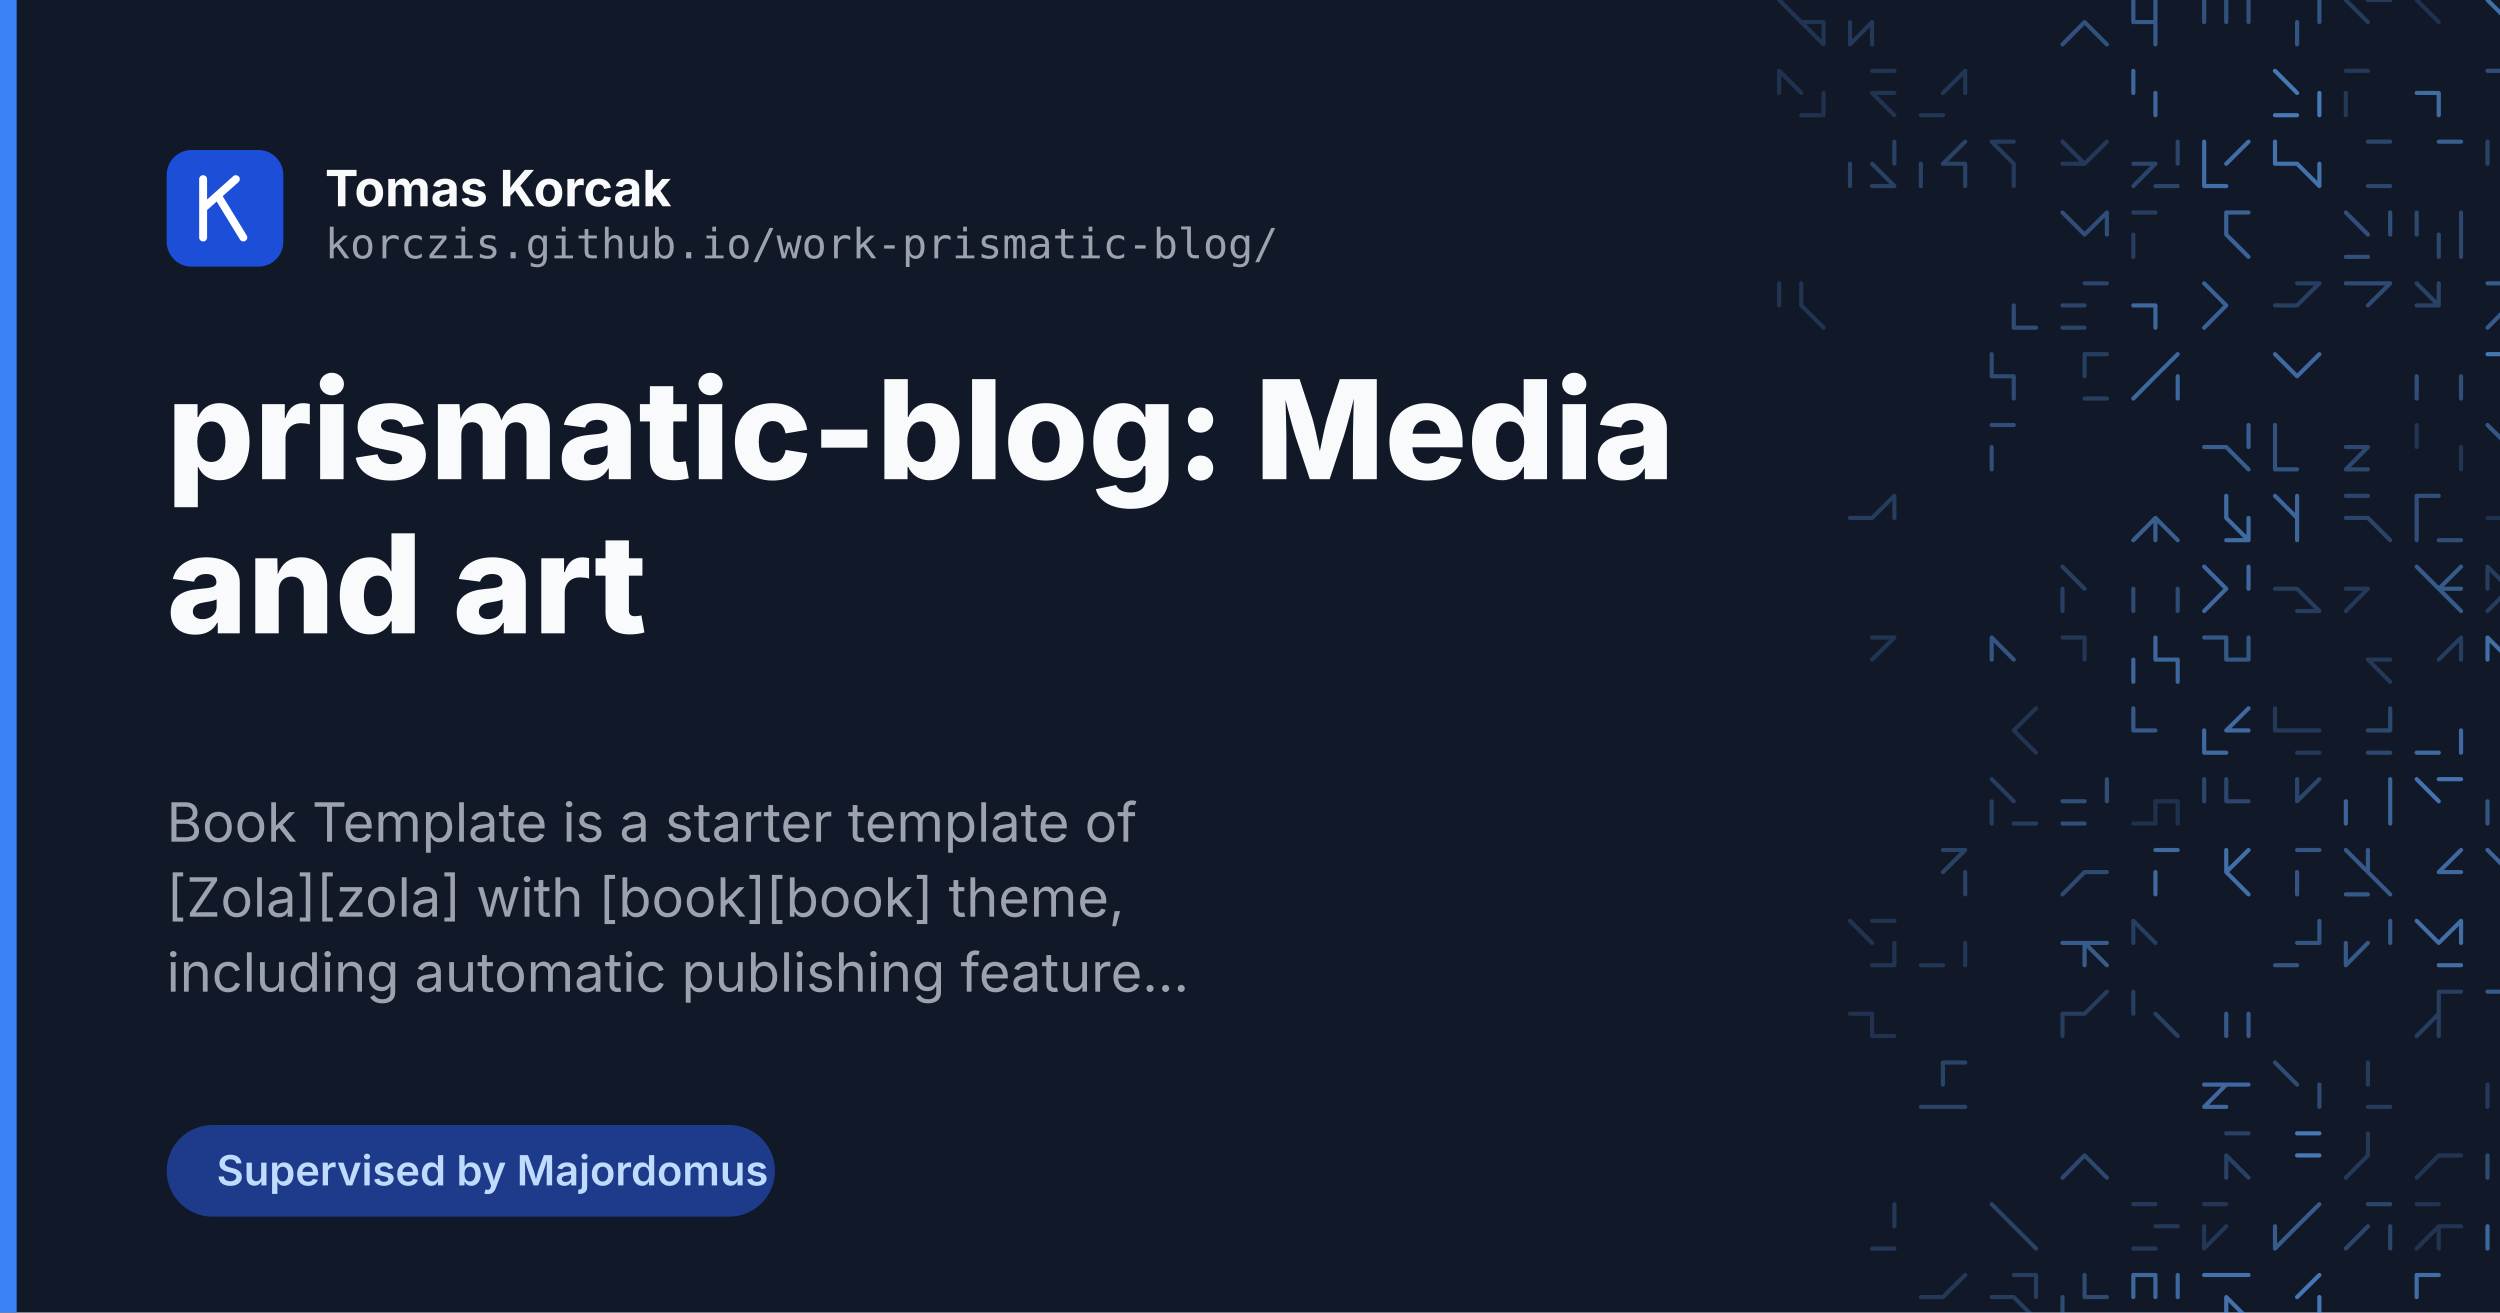
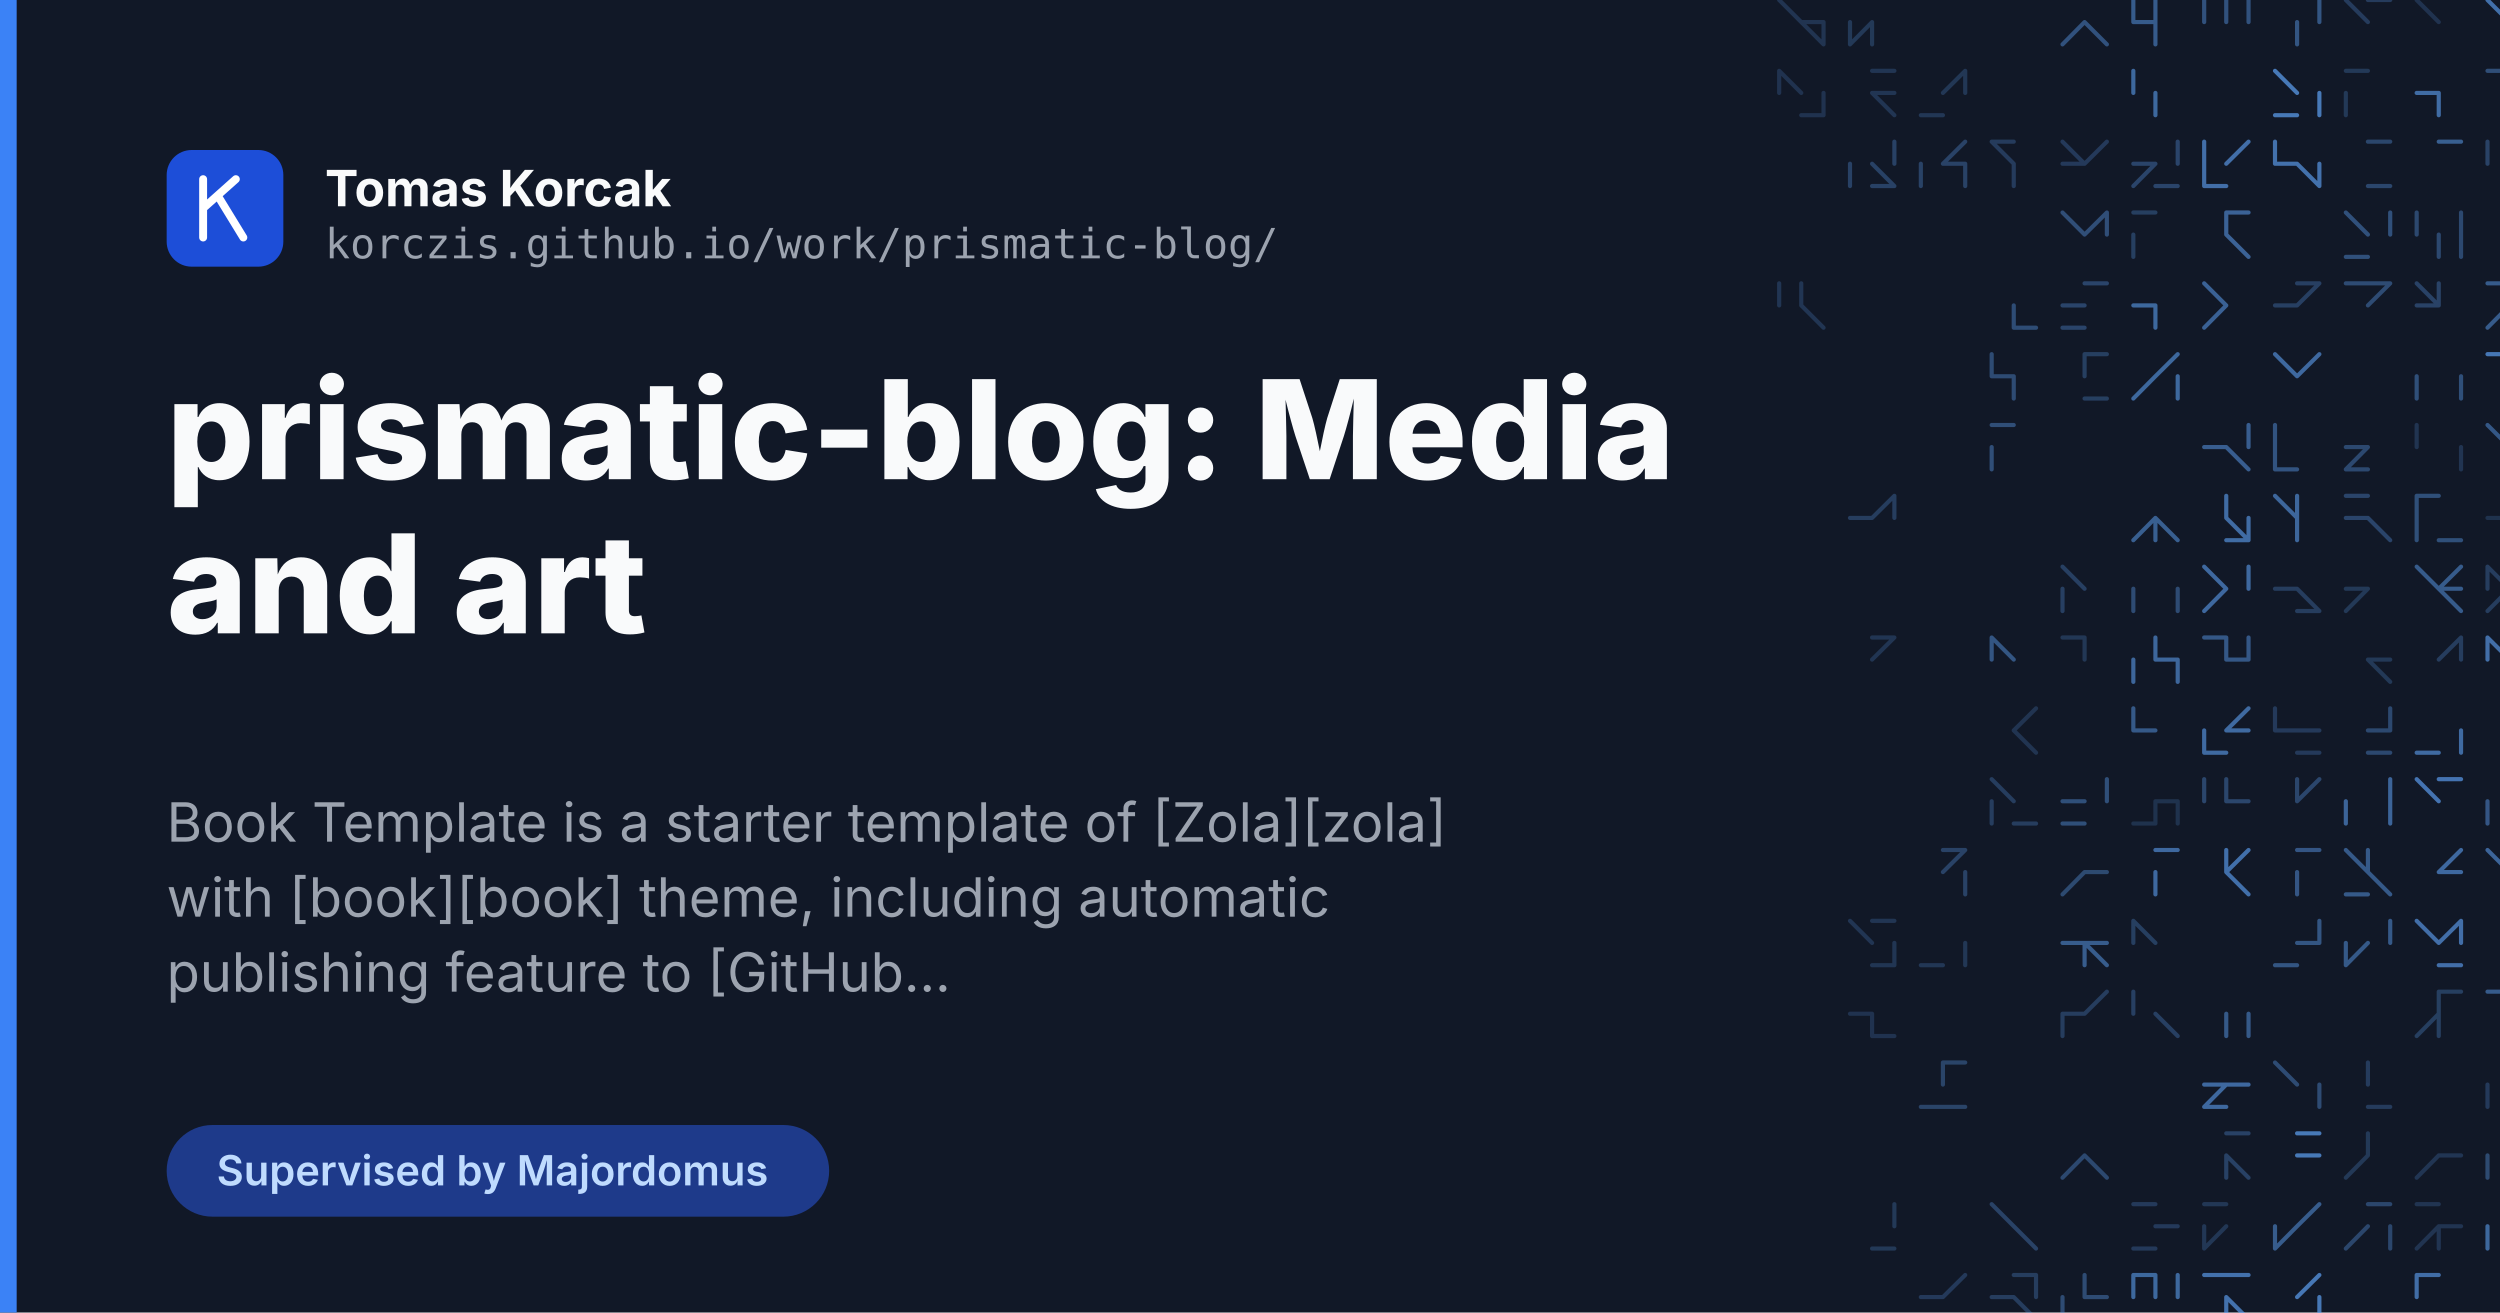
- <svg xmlns="http://www.w3.org/2000/svg" width="1200" height="630" viewBox="0 0 1200 630">
+ <svg xmlns="http://www.w3.org/2000/svg" width="1200" height="630" viewBox="0 0 1200 630" xml:lang="en">
  <rect width="1200" height="630" fill="#111827" />
  <g fill="none" stroke="#60a5fa" stroke-width="2" stroke-linecap="round">
    <path d="M864.6 10.6L875.3 21.3M875.3 10.6L875.3 21.3M854.0 0.0L864.6 10.6M864.6 10.6L875.3 10.6" opacity="0.20" />
    <path d="M888.0 10.6L888.0 21.3M898.6 10.6L888.0 21.3M898.6 10.6L898.6 21.3" opacity="0.23" />
    <path d="M1000.6 10.6L1011.3 21.3M1000.6 10.6L990.0 21.3" opacity="0.41" />
    <path d="M1024.0 10.6L1034.6 10.6M1034.6 0.0L1034.6 10.6M1024.0 0.0L1024.0 10.6M1034.6 10.6L1034.6 21.3" opacity="0.47" />
    <path d="M1068.6 0.0L1068.6 10.6M1079.3 0.0L1079.3 10.6M1058.0 0.0L1058.0 10.6M1058.0 0.0L1058.0 10.6" opacity="0.41" />
    <path d="M1113.3 0.0L1113.3 10.6M1102.6 10.6L1102.6 21.3M1113.3 0.0L1113.3 10.6" opacity="0.43" />
    <path d="M1136.6 0.0L1147.3 0.0M1126.0 0.0L1136.6 10.6" opacity="0.25" />
    <path d="M1160.0 0.0L1170.6 10.6M1160.0 0.0L1170.6 10.6M1160.0 0.0L1170.6 10.6" opacity="0.19" />
    <path d="M1204.6 0.0L1215.3 0.0M1194.0 0.0L1204.6 10.6" opacity="0.62" />
    <path d="M1238.6 10.6L1238.6 21.3M1238.6 10.6L1228.0 21.3" opacity="0.36" />
    <path d="M875.3 44.6L875.3 55.3M854.0 34.0L864.6 44.6M854.0 34.0L854.0 44.6M864.6 55.3L875.3 55.3" opacity="0.19" />
    <path d="M898.6 44.6L909.3 55.3M898.6 44.6L909.3 55.3M898.6 34.0L909.3 34.0M898.6 44.6L909.3 44.6" opacity="0.21" />
    <path d="M943.3 34.0L932.6 44.6M943.3 34.0L943.3 44.6M922.0 55.3L932.6 55.3" opacity="0.22" />
    <path d="M1034.6 44.6L1034.6 55.3M1024.0 34.0L1024.0 44.6" opacity="0.56" />
    <path d="M1092.0 34.0L1102.6 44.6M1092.0 55.3L1102.6 55.3M1092.0 55.3L1102.6 55.3M1113.3 44.6L1113.3 55.3" opacity="0.68" />
    <path d="M1126.0 34.0L1136.6 34.0M1126.0 44.6L1126.0 55.3" opacity="0.23" />
    <path d="M1170.6 44.6L1170.6 55.3M1160.0 44.6L1170.6 44.6" opacity="0.59" />
    <path d="M1204.6 34.0L1204.6 44.6M1215.3 44.6L1215.3 55.3M1194.0 34.0L1204.6 34.0" opacity="0.38" />
    <path d="M1228.0 34.0L1238.6 34.0M1228.0 44.6L1238.6 44.6M1249.3 44.6L1249.3 55.3" opacity="0.46" />
    <path d="M888.0 78.6L888.0 89.3M909.3 68.0L909.3 78.6M898.6 89.3L909.3 89.3M898.6 78.6L909.3 89.3" opacity="0.29" />
    <path d="M932.6 78.6L943.3 78.6M922.0 78.6L922.0 89.3M943.3 78.6L943.3 89.3M943.3 68.0L932.6 78.6" opacity="0.30" />
    <path d="M966.6 78.6L966.6 89.3M956.0 68.0L966.6 68.0M966.6 78.6L966.6 89.3M956.0 68.0L966.6 78.6" opacity="0.25" />
    <path d="M990.0 78.6L1000.6 78.6M1011.3 68.0L1000.6 78.6M990.0 68.0L1000.6 78.6" opacity="0.24" />
    <path d="M1034.6 89.3L1045.3 89.3M1024.0 78.6L1034.6 78.6M1034.6 78.6L1024.0 89.3M1045.3 68.0L1045.3 78.6" opacity="0.32" />
    <path d="M1079.3 68.0L1068.6 78.6M1058.0 78.6L1058.0 89.3M1058.0 68.0L1058.0 78.6M1058.0 89.3L1068.6 89.3" opacity="0.61" />
    <path d="M1092.0 68.0L1092.0 78.6M1092.0 78.6L1102.6 78.6M1102.6 78.6L1113.3 89.3M1113.3 78.6L1113.3 89.3" opacity="0.63" />
    <path d="M1136.6 89.3L1147.3 89.3M1136.6 68.0L1147.3 68.0" opacity="0.33" />
    <path d="M1170.6 68.0L1181.3 68.0M1170.6 68.0L1181.3 68.0" opacity="0.50" />
    <path d="M1194.0 68.0L1194.0 78.6M1204.6 89.3L1215.3 89.3" opacity="0.30" />
    <path d="M1249.3 68.0L1249.3 78.6M1238.6 68.0L1238.6 78.6M1249.3 68.0L1249.3 78.6" opacity="0.59" />
    <path d="M1011.3 102.0L1000.6 112.6M990.0 102.0L1000.6 112.6M1011.3 102.0L1011.3 112.6" opacity="0.38" />
    <path d="M1024.0 102.0L1034.6 102.0M1024.0 112.6L1024.0 123.3" opacity="0.27" />
    <path d="M1068.6 112.6L1079.3 123.3M1068.6 102.0L1068.6 112.6M1068.6 102.0L1079.3 102.0" opacity="0.53" />
    <path d="M1126.0 123.3L1136.6 123.3M1147.3 102.0L1147.3 112.6M1126.0 102.0L1136.6 112.6M1147.3 102.0L1147.3 112.6" opacity="0.40" />
    <path d="M1160.0 102.0L1160.0 112.6M1181.3 112.6L1181.3 123.3M1181.3 102.0L1181.3 112.6M1170.6 112.6L1170.6 123.3" opacity="0.34" />
    <path d="M864.6 146.6L875.3 157.3M864.6 136.0L864.6 146.6M854.0 136.0L854.0 146.6" opacity="0.21" />
    <path d="M966.6 146.6L966.6 157.3M966.6 157.3L977.3 157.3" opacity="0.37" />
    <path d="M990.0 157.3L1000.6 157.3M990.0 146.6L1000.6 146.6M1000.6 136.0L1011.3 136.0" opacity="0.32" />
    <path d="M1024.0 146.6L1034.6 146.6M1034.6 146.6L1034.6 157.3" opacity="0.56" />
    <path d="M1058.0 136.0L1068.6 146.6M1068.6 146.6L1058.0 157.3" opacity="0.52" />
    <path d="M1102.6 136.0L1113.3 136.0M1092.0 146.6L1102.6 146.6M1113.3 136.0L1102.6 146.6" opacity="0.28" />
    <path d="M1147.3 136.0L1136.6 146.6M1147.3 136.0L1136.6 146.6M1136.6 136.0L1147.3 136.0M1126.0 136.0L1136.6 136.0" opacity="0.36" />
    <path d="M1160.0 136.0L1170.6 146.6M1170.6 136.0L1170.6 146.6M1160.0 146.6L1170.6 146.6M1170.6 136.0L1170.6 146.6" opacity="0.30" />
    <path d="M1204.6 146.6L1194.0 157.3M1194.0 136.0L1204.6 136.0M1204.6 136.0L1204.6 146.6" opacity="0.47" />
    <path d="M966.6 180.6L966.6 191.3M956.0 170.0L956.0 180.6M956.0 180.6L966.6 180.6" opacity="0.36" />
    <path d="M1000.6 191.3L1011.3 191.3M1000.6 170.0L1011.3 170.0M1000.6 170.0L1000.6 180.6" opacity="0.27" />
    <path d="M1045.3 170.0L1034.6 180.6M1034.6 180.6L1024.0 191.3M1045.3 180.6L1045.3 191.3" opacity="0.56" />
    <path d="M1092.0 170.0L1102.6 180.6M1113.3 170.0L1102.6 180.6" opacity="0.57" />
    <path d="M1181.3 180.6L1181.3 191.3M1160.0 180.6L1160.0 191.3" opacity="0.39" />
    <path d="M1194.0 170.0L1204.6 170.0M1204.6 170.0L1204.6 180.6M1204.6 180.6L1215.3 180.6" opacity="0.67" />
    <path d="M1238.6 180.6L1249.3 180.6M1228.0 191.3L1238.6 191.3M1238.6 170.0L1249.3 170.0M1228.0 170.0L1238.6 170.0" opacity="0.27" />
    <path d="M956.0 214.6L956.0 225.3M956.0 214.6L956.0 225.3M956.0 204.0L966.6 204.0" opacity="0.38" />
    <path d="M1079.3 204.0L1079.3 214.6M1068.6 214.6L1079.3 225.3M1058.0 214.6L1068.6 214.6" opacity="0.49" />
    <path d="M1092.0 225.3L1102.6 225.3M1092.0 204.0L1092.0 214.6M1092.0 214.6L1092.0 225.3M1092.0 214.6L1092.0 225.3" opacity="0.42" />
    <path d="M1126.0 225.3L1136.6 225.3M1126.0 214.6L1136.6 214.6M1136.6 214.6L1126.0 225.3M1126.0 214.6L1136.6 214.6" opacity="0.34" />
    <path d="M1181.3 214.6L1181.3 225.3M1160.0 204.0L1160.0 214.6" opacity="0.20" />
    <path d="M1194.0 204.0L1204.6 214.6M1204.6 214.6L1215.3 214.6M1215.3 214.6L1215.3 225.3" opacity="0.45" />
    <path d="M1249.3 204.0L1249.3 214.6M1249.3 204.0L1238.6 214.6M1238.6 204.0L1238.6 214.6M1228.0 214.6L1238.6 214.6" opacity="0.34" />
    <path d="M909.3 238.0L909.3 248.6M909.3 238.0L898.6 248.6M888.0 248.6L898.6 248.6M909.3 238.0L898.6 248.6" opacity="0.26" />
    <path d="M1034.6 248.6L1034.6 259.3M1034.6 248.6L1045.3 259.3M1034.6 248.6L1024.0 259.3" opacity="0.50" />
    <path d="M1068.6 248.6L1079.3 259.3M1079.3 248.6L1079.3 259.3M1068.6 238.0L1068.6 248.6M1068.6 259.3L1079.3 259.3" opacity="0.59" />
    <path d="M1092.0 238.0L1102.6 248.6M1102.6 238.0L1102.6 248.6M1102.6 248.6L1102.6 259.3" opacity="0.55" />
    <path d="M1126.0 248.6L1136.6 248.6M1136.6 248.6L1147.3 259.3M1126.0 238.0L1136.6 238.0" opacity="0.32" />
    <path d="M1160.0 248.6L1160.0 259.3M1160.0 238.0L1170.6 238.0M1170.6 259.3L1181.3 259.3M1160.0 238.0L1160.0 248.6" opacity="0.39" />
    <path d="M1194.0 248.6L1204.6 248.6M1204.6 238.0L1204.6 248.6" opacity="0.18" />
    <path d="M1228.0 248.6L1238.6 248.6M1238.6 248.6L1238.6 259.3" opacity="0.20" />
    <path d="M990.0 282.6L990.0 293.3M990.0 272.0L1000.6 282.6" opacity="0.28" />
    <path d="M1045.3 282.6L1045.3 293.3M1024.0 282.6L1024.0 293.3" opacity="0.36" />
    <path d="M1068.6 282.6L1058.0 293.3M1079.3 272.0L1079.3 282.6M1058.0 272.0L1068.6 282.6" opacity="0.57" />
    <path d="M1092.0 282.6L1102.6 282.6M1102.6 282.6L1113.3 293.3M1102.6 293.3L1113.3 293.3M1102.6 282.6L1113.3 293.3" opacity="0.26" />
    <path d="M1126.0 282.6L1136.6 282.6M1136.6 282.6L1126.0 293.3" opacity="0.23" />
    <path d="M1160.0 272.0L1170.6 282.6M1181.3 272.0L1170.6 282.6M1170.6 282.6L1181.3 282.6M1170.6 282.6L1181.3 293.3" opacity="0.47" />
    <path d="M1194.0 272.0L1194.0 282.6M1194.0 272.0L1204.6 282.6M1204.6 272.0L1215.3 272.0M1204.6 282.6L1194.0 293.3" opacity="0.26" />
    <path d="M1228.0 272.0L1238.6 282.6M1228.0 272.0L1238.6 272.0M1238.6 272.0L1249.3 272.0" opacity="0.50" />
    <path d="M909.3 306.0L898.6 316.6M898.6 306.0L909.3 306.0" opacity="0.21" />
    <path d="M956.0 306.0L956.0 316.6M956.0 306.0L956.0 316.6M956.0 306.0L966.6 316.6" opacity="0.43" />
    <path d="M1000.6 306.0L1000.6 316.6M990.0 306.0L1000.6 306.0M1000.6 306.0L1000.6 316.6" opacity="0.22" />
    <path d="M1034.6 306.0L1034.6 316.6M1024.0 316.6L1024.0 327.3M1045.3 316.6L1045.3 327.3M1034.6 316.6L1045.3 316.6" opacity="0.55" />
    <path d="M1058.0 306.0L1068.6 306.0M1068.6 306.0L1068.6 316.6M1068.6 316.6L1079.3 316.6M1079.3 306.0L1079.3 316.6" opacity="0.45" />
    <path d="M1136.6 316.6L1147.3 316.6M1136.6 316.6L1147.3 327.3" opacity="0.23" />
    <path d="M1181.3 306.0L1181.3 316.6M1181.3 306.0L1170.6 316.6" opacity="0.26" />
    <path d="M1194.0 306.0L1194.0 316.6M1194.0 306.0L1204.6 316.6M1204.6 316.6L1204.6 327.3" opacity="0.61" />
    <path d="M1228.0 306.0L1228.0 316.6M1249.3 316.6L1249.3 327.3M1238.6 316.6L1249.3 327.3" opacity="0.43" />
    <path d="M977.3 340.0L966.6 350.6M966.6 350.6L977.3 361.3" opacity="0.20" />
    <path d="M1024.0 350.6L1034.6 350.6M1024.0 340.0L1024.0 350.6M1024.0 340.0L1024.0 350.6" opacity="0.46" />
    <path d="M1058.0 350.6L1058.0 361.3M1058.0 361.3L1068.6 361.3M1068.6 350.6L1079.3 350.6M1079.3 340.0L1068.6 350.6" opacity="0.58" />
    <path d="M1102.6 361.3L1113.3 361.3M1092.0 350.6L1102.6 350.6M1102.6 350.6L1113.3 350.6M1092.0 340.0L1092.0 350.6" opacity="0.24" />
    <path d="M1136.6 361.3L1147.3 361.3M1147.3 340.0L1147.3 350.6M1136.6 350.6L1147.3 350.6" opacity="0.34" />
    <path d="M1181.3 350.6L1181.3 361.3M1160.0 361.3L1170.6 361.3" opacity="0.58" />
    <path d="M966.6 395.3L977.3 395.3M956.0 384.6L956.0 395.3M956.0 374.0L966.6 384.6M956.0 374.0L966.6 384.6" opacity="0.26" />
    <path d="M990.0 384.6L1000.6 384.6M1011.3 374.0L1011.3 384.6M990.0 395.3L1000.6 395.3" opacity="0.39" />
    <path d="M1024.0 395.3L1034.6 395.3M1034.6 384.6L1045.3 384.6M1034.6 384.6L1034.6 395.3M1045.3 384.6L1045.3 395.3" opacity="0.18" />
    <path d="M1068.6 384.6L1079.3 384.6M1058.0 374.0L1058.0 384.6M1068.6 374.0L1068.6 384.6" opacity="0.33" />
    <path d="M1113.3 374.0L1102.6 384.6M1102.6 374.0L1102.6 384.6" opacity="0.33" />
    <path d="M1147.3 384.6L1147.3 395.3M1126.0 384.6L1126.0 395.3M1147.3 374.0L1147.3 384.6" opacity="0.54" />
    <path d="M1170.6 374.0L1181.3 374.0M1160.0 374.0L1170.6 384.6M1160.0 374.0L1170.6 384.6M1160.0 374.0L1170.6 384.6" opacity="0.65" />
    <path d="M1204.6 395.3L1215.3 395.3M1194.0 384.6L1194.0 395.3M1204.6 384.6L1215.3 395.3" opacity="0.44" />
    <path d="M1238.6 384.6L1249.3 395.3M1249.3 374.0L1238.6 384.6M1249.3 374.0L1249.3 384.6" opacity="0.46" />
    <path d="M932.6 408.0L943.3 408.0M932.6 408.0L943.3 408.0M943.3 418.6L943.3 429.3M943.3 408.0L932.6 418.6" opacity="0.30" />
    <path d="M1000.6 418.6L1011.3 418.6M1000.6 418.6L990.0 429.3" opacity="0.35" />
    <path d="M1034.6 418.6L1034.6 429.3M1034.6 408.0L1045.3 408.0" opacity="0.57" />
    <path d="M1068.6 418.6L1079.3 429.3M1079.3 408.0L1068.6 418.6M1068.6 408.0L1068.6 418.6" opacity="0.62" />
    <path d="M1102.6 418.6L1102.6 429.3M1102.6 408.0L1113.3 408.0" opacity="0.44" />
    <path d="M1136.6 408.0L1136.6 418.6M1126.0 429.3L1136.6 429.3M1136.6 418.6L1147.3 429.3M1126.0 408.0L1136.6 418.6" opacity="0.46" />
    <path d="M1170.6 418.6L1181.3 418.6M1181.3 408.0L1170.6 418.6" opacity="0.57" />
    <path d="M1204.6 408.0L1204.6 418.6M1194.0 408.0L1204.6 418.6M1194.0 408.0L1204.6 418.6" opacity="0.54" />
    <path d="M1238.6 418.6L1228.0 429.3M1238.6 418.6L1228.0 429.3M1228.0 418.6L1238.6 418.6M1238.6 418.6L1238.6 429.3" opacity="0.36" />
    <path d="M898.6 442.0L909.3 442.0M888.0 442.0L898.6 452.6M898.6 463.3L909.3 463.3M909.3 452.6L909.3 463.3" opacity="0.21" />
    <path d="M922.0 463.3L932.6 463.3M943.3 452.6L943.3 463.3M943.3 452.6L943.3 463.3M922.0 463.3L932.6 463.3" opacity="0.22" />
    <path d="M1000.6 452.6L1000.6 463.3M1000.6 452.6L1011.3 452.6M1000.6 452.6L1011.3 463.3M990.0 452.6L1000.6 452.6" opacity="0.48" />
    <path d="M1024.0 442.0L1024.0 452.6M1024.0 442.0L1034.6 452.6" opacity="0.27" />
    <path d="M1092.0 463.3L1102.6 463.3M1102.6 452.6L1113.3 452.6M1113.3 442.0L1113.3 452.6" opacity="0.43" />
    <path d="M1136.6 452.6L1126.0 463.3M1147.3 442.0L1147.3 452.6M1126.0 452.6L1126.0 463.3M1136.6 452.6L1126.0 463.3" opacity="0.46" />
    <path d="M1181.3 442.0L1170.6 452.6M1170.6 463.3L1181.3 463.3M1181.3 442.0L1181.3 452.6M1160.0 442.0L1170.6 452.6" opacity="0.61" />
    <path d="M1238.6 452.6L1249.3 452.6M1238.6 452.6L1238.6 463.3M1238.6 452.6L1238.6 463.3" opacity="0.43" />
    <path d="M898.6 486.6L898.6 497.3M898.6 497.3L909.3 497.3M898.6 486.6L898.6 497.3M888.0 486.6L898.6 486.6" opacity="0.19" />
    <path d="M1011.3 476.0L1000.6 486.6M990.0 486.6L990.0 497.3M990.0 486.6L1000.6 486.6M1011.3 476.0L1000.6 486.6" opacity="0.26" />
    <path d="M1034.6 486.6L1045.3 497.3M1024.0 476.0L1024.0 486.6M1034.6 486.6L1045.3 497.3" opacity="0.28" />
    <path d="M1079.3 486.6L1079.3 497.3M1068.6 486.6L1068.6 497.3" opacity="0.46" />
    <path d="M1170.6 486.6L1160.0 497.3M1170.6 486.6L1170.6 497.3M1170.6 476.0L1170.6 486.6M1170.6 476.0L1181.3 476.0" opacity="0.27" />
    <path d="M1194.0 476.0L1204.6 476.0M1204.6 486.6L1215.3 486.6" opacity="0.47" />
    <path d="M1249.3 476.0L1249.3 486.6M1238.6 497.3L1249.3 497.3M1228.0 497.3L1238.6 497.3M1249.3 476.0L1249.3 486.6" opacity="0.57" />
    <path d="M922.0 531.3L932.6 531.3M932.6 531.3L943.3 531.3M932.6 510.0L932.6 520.6M932.6 510.0L943.3 510.0" opacity="0.31" />
    <path d="M1058.0 531.3L1068.6 531.3M1058.0 520.6L1068.6 520.6M1068.6 520.6L1079.3 520.6M1068.6 520.6L1058.0 531.3" opacity="0.57" />
    <path d="M1092.0 510.0L1102.6 520.6M1113.3 520.6L1113.3 531.3" opacity="0.36" />
    <path d="M1136.6 531.3L1147.3 531.3M1136.6 510.0L1136.6 520.6" opacity="0.25" />
    <path d="M1194.0 520.6L1194.0 531.3M1204.6 510.0L1215.3 510.0" opacity="0.24" />
    <path d="M1228.0 520.6L1238.6 520.6M1238.6 510.0L1238.6 520.6M1238.6 531.3L1249.3 531.3M1228.0 531.3L1238.6 531.3" opacity="0.68" />
    <path d="M1000.6 554.6L1011.3 565.3M1000.6 554.6L990.0 565.3" opacity="0.34" />
    <path d="M1068.6 544.0L1079.3 544.0M1068.6 554.6L1079.3 565.3M1068.6 554.6L1068.6 565.3M1068.6 554.6L1079.3 565.3" opacity="0.29" />
    <path d="M1102.6 544.0L1113.3 544.0M1102.6 554.6L1113.3 554.6" opacity="0.68" />
    <path d="M1136.6 554.6L1126.0 565.3M1136.6 554.6L1126.0 565.3M1136.6 544.0L1136.6 554.6" opacity="0.23" />
    <path d="M1170.6 554.6L1181.3 554.6M1170.6 554.6L1160.0 565.3" opacity="0.21" />
    <path d="M1215.3 554.6L1215.3 565.3M1194.0 554.6L1194.0 565.3M1194.0 554.6L1194.0 565.3M1215.3 544.0L1204.6 554.6" opacity="0.35" />
    <path d="M1238.6 554.6L1228.0 565.3M1249.3 554.6L1249.3 565.3M1238.6 554.6L1249.3 554.6M1238.6 554.6L1228.0 565.3" opacity="0.67" />
    <path d="M909.3 578.0L909.3 588.6M909.3 578.0L909.3 588.6M898.6 599.3L909.3 599.3" opacity="0.23" />
    <path d="M966.6 588.6L977.3 599.3M956.0 578.0L966.6 588.6" opacity="0.30" />
    <path d="M1034.6 588.6L1045.3 588.6M1024.0 599.3L1034.6 599.3M1024.0 578.0L1034.6 578.0" opacity="0.24" />
    <path d="M1058.0 588.6L1058.0 599.3M1058.0 578.0L1068.6 578.0M1068.6 588.6L1058.0 599.3" opacity="0.22" />
    <path d="M1113.3 578.0L1102.6 588.6M1102.6 588.6L1092.0 599.3M1092.0 588.6L1092.0 599.3M1113.3 578.0L1102.6 588.6" opacity="0.48" />
    <path d="M1147.3 588.6L1147.3 599.3M1136.6 588.6L1126.0 599.3M1136.6 578.0L1147.3 578.0" opacity="0.33" />
    <path d="M1160.0 578.0L1170.6 578.0M1170.6 588.6L1160.0 599.3M1170.6 588.6L1170.6 599.3M1170.6 588.6L1181.3 588.6" opacity="0.20" />
    <path d="M1194.0 588.6L1194.0 599.3M1204.6 588.6L1215.3 599.3" opacity="0.56" />
    <path d="M1238.6 588.6L1238.6 599.3M1228.0 599.3L1238.6 599.3M1238.6 599.3L1249.3 599.3" opacity="0.31" />
    <path d="M943.3 612.0L932.6 622.6M922.0 622.6L932.6 622.6M932.6 633.3L943.3 633.3M932.6 633.3L943.3 633.3" opacity="0.24" />
    <path d="M977.3 612.0L977.3 622.6M966.6 622.6L977.3 633.3M966.6 612.0L977.3 612.0M956.0 622.6L966.6 622.6" opacity="0.26" />
    <path d="M990.0 622.6L990.0 633.3M1000.6 622.6L1011.3 622.6M1000.6 622.6L1011.3 622.6M1000.6 612.0L1000.6 622.6" opacity="0.36" />
    <path d="M1034.6 612.0L1034.6 622.6M1024.0 612.0L1034.6 612.0M1045.3 612.0L1045.3 622.6M1024.0 612.0L1024.0 622.6" opacity="0.56" />
    <path d="M1058.0 612.0L1068.6 612.0M1068.6 622.6L1068.6 633.3M1068.6 612.0L1079.3 612.0M1068.6 622.6L1079.3 633.3" opacity="0.63" />
    <path d="M1113.3 612.0L1102.6 622.6M1113.3 622.6L1113.3 633.3M1102.6 633.3L1113.3 633.3M1113.3 612.0L1102.6 622.6" opacity="0.67" />
    <path d="M1160.0 633.3L1170.6 633.3M1160.0 612.0L1160.0 622.6M1160.0 612.0L1170.6 612.0" opacity="0.60" />
    <path d="M1194.0 633.3L1204.6 633.3M1204.6 622.6L1215.3 622.6M1204.6 622.6L1215.3 622.6" opacity="0.66" />
    <path d="M875.3 656.6L875.3 667.3M864.6 656.6L875.3 656.6" opacity="0.22" />
    <path d="M1011.3 646.0L1000.6 656.6M1000.6 656.6L990.0 667.3" opacity="0.27" />
    <path d="M1102.6 656.6L1092.0 667.3M1102.6 656.6L1113.3 667.3M1092.0 646.0L1102.6 656.6" opacity="0.32" />
    <path d="M1126.0 646.0L1136.6 656.6M1147.3 646.0L1147.3 656.6" opacity="0.67" />
    <path d="M1181.3 656.6L1181.3 667.3M1160.0 646.0L1170.6 646.0" opacity="0.54" />
    <path d="M1194.0 646.0L1194.0 656.6M1215.3 656.6L1215.3 667.3" opacity="0.34" />
    <path d="M1238.6 667.3L1249.3 667.3M1228.0 656.6L1238.6 656.6" opacity="0.50" />
  </g>
  <rect x="0" y="0" width="8" height="630" fill="#3b82f6" />
  <g font-family="Inter, Helvetica Neue, Helvetica, Arial, sans-serif">
    <rect x="80" y="72" width="56" height="56" rx="12" fill="#1d4ed8" />
    <g fill="none" stroke="#fff" stroke-width="3.8" stroke-linecap="round" stroke-linejoin="round">
      <path d="M97.5 86v28M97.5 100l15.7-14M104.5 93.9l12.3 20.1" />
    </g>
    <text x="156" y="99" font-size="24" font-weight="700" fill="#f9fafb">Tomas Korcak</text>
-     <text x="156" y="124" font-size="20" font-family="JetBrains Mono, Menlo, monospace" fill="#9ca3af">korczis.github.io/work-prismatic-blog/</text>
+     <text id="address" x="156" y="124" font-size="20" font-family="JetBrains Mono, Menlo, monospace" fill="#9ca3af">korczis.github.io/work/prismatic-blog/</text>
    <text x="80" y="230" font-size="66" font-weight="800" fill="#f9fafb">prismatic-blog: Media</text>
    <text x="80" y="304" font-size="66" font-weight="800" fill="#f9fafb">and art</text>
-     <text x="80" y="404" font-size="26" fill="#9ca3af">Book Template is a starter template of</text>
-     <text x="80" y="440" font-size="26" fill="#9ca3af">[Zola][zola] with [book][book] theme,</text>
-     <text x="80" y="476" font-size="26" fill="#9ca3af">including automatic publishing feature…</text>
-     <rect x="80" y="540" width="292" height="44" rx="22" fill="#1e3a8a" />
+     <text x="80" y="404" font-size="26" fill="#9ca3af">Book Template is a starter template of [Zola][zola]</text>
+     <text x="80" y="440" font-size="26" fill="#9ca3af">with [book][book] theme, including automatic</text>
+     <text x="80" y="476" font-size="26" fill="#9ca3af">publishing feature to [GitHub…</text>
+     <rect x="80" y="540" width="318" height="44" rx="22" fill="#1e3a8a" />
    <text x="104" y="569" font-size="20" font-weight="600" fill="#bfdbfe">Supervised by Majordomus</text>
  </g>
</svg>
